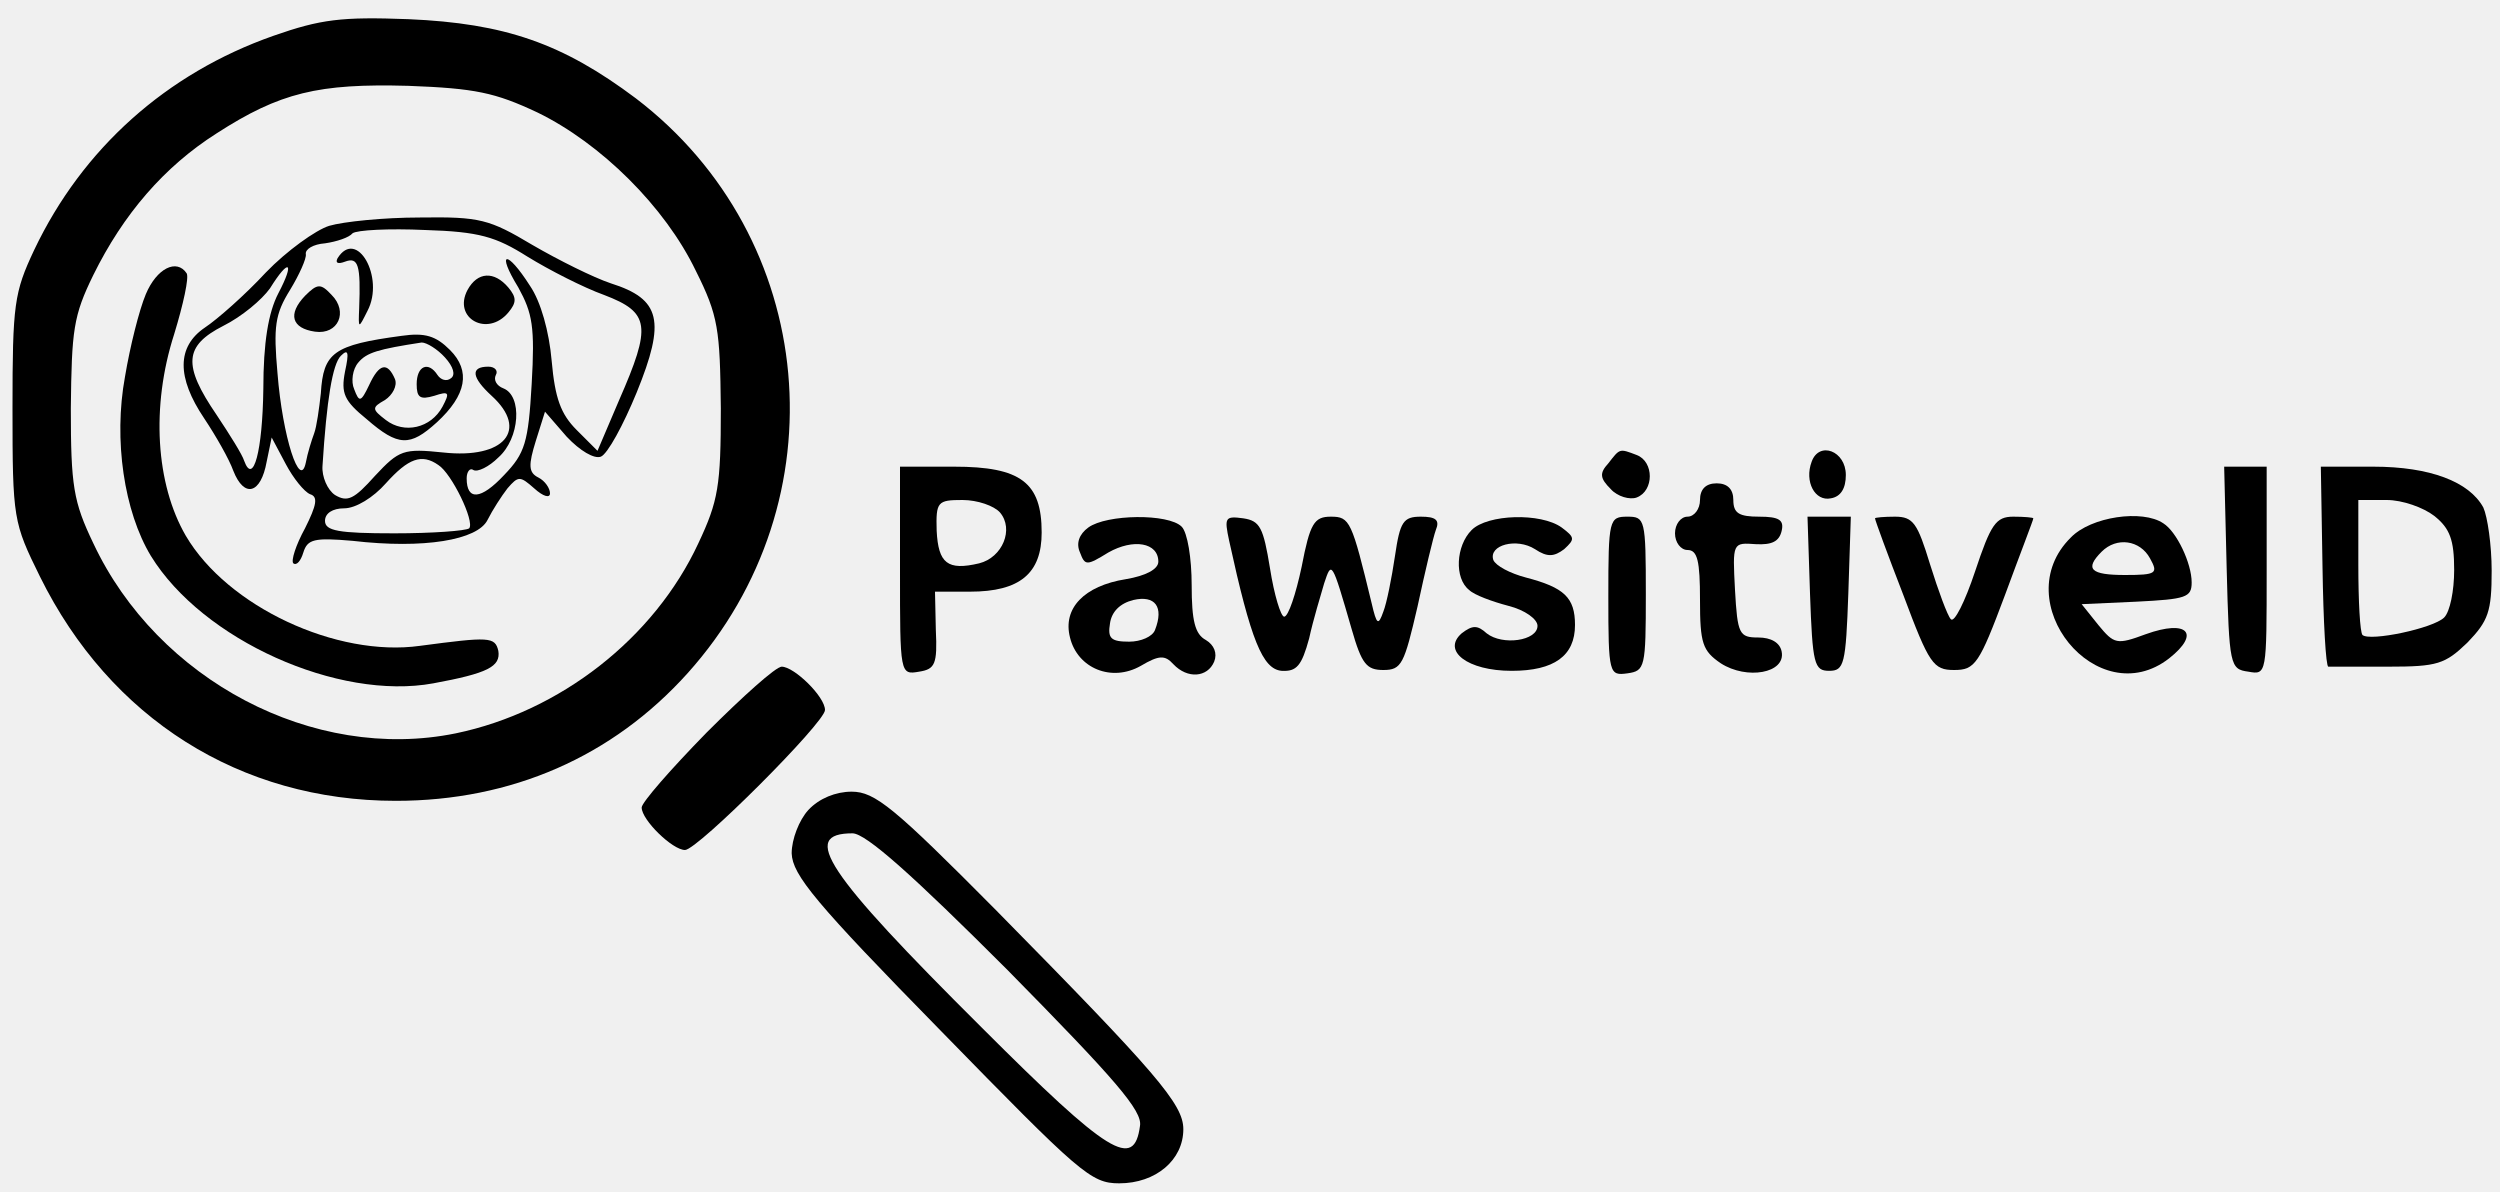
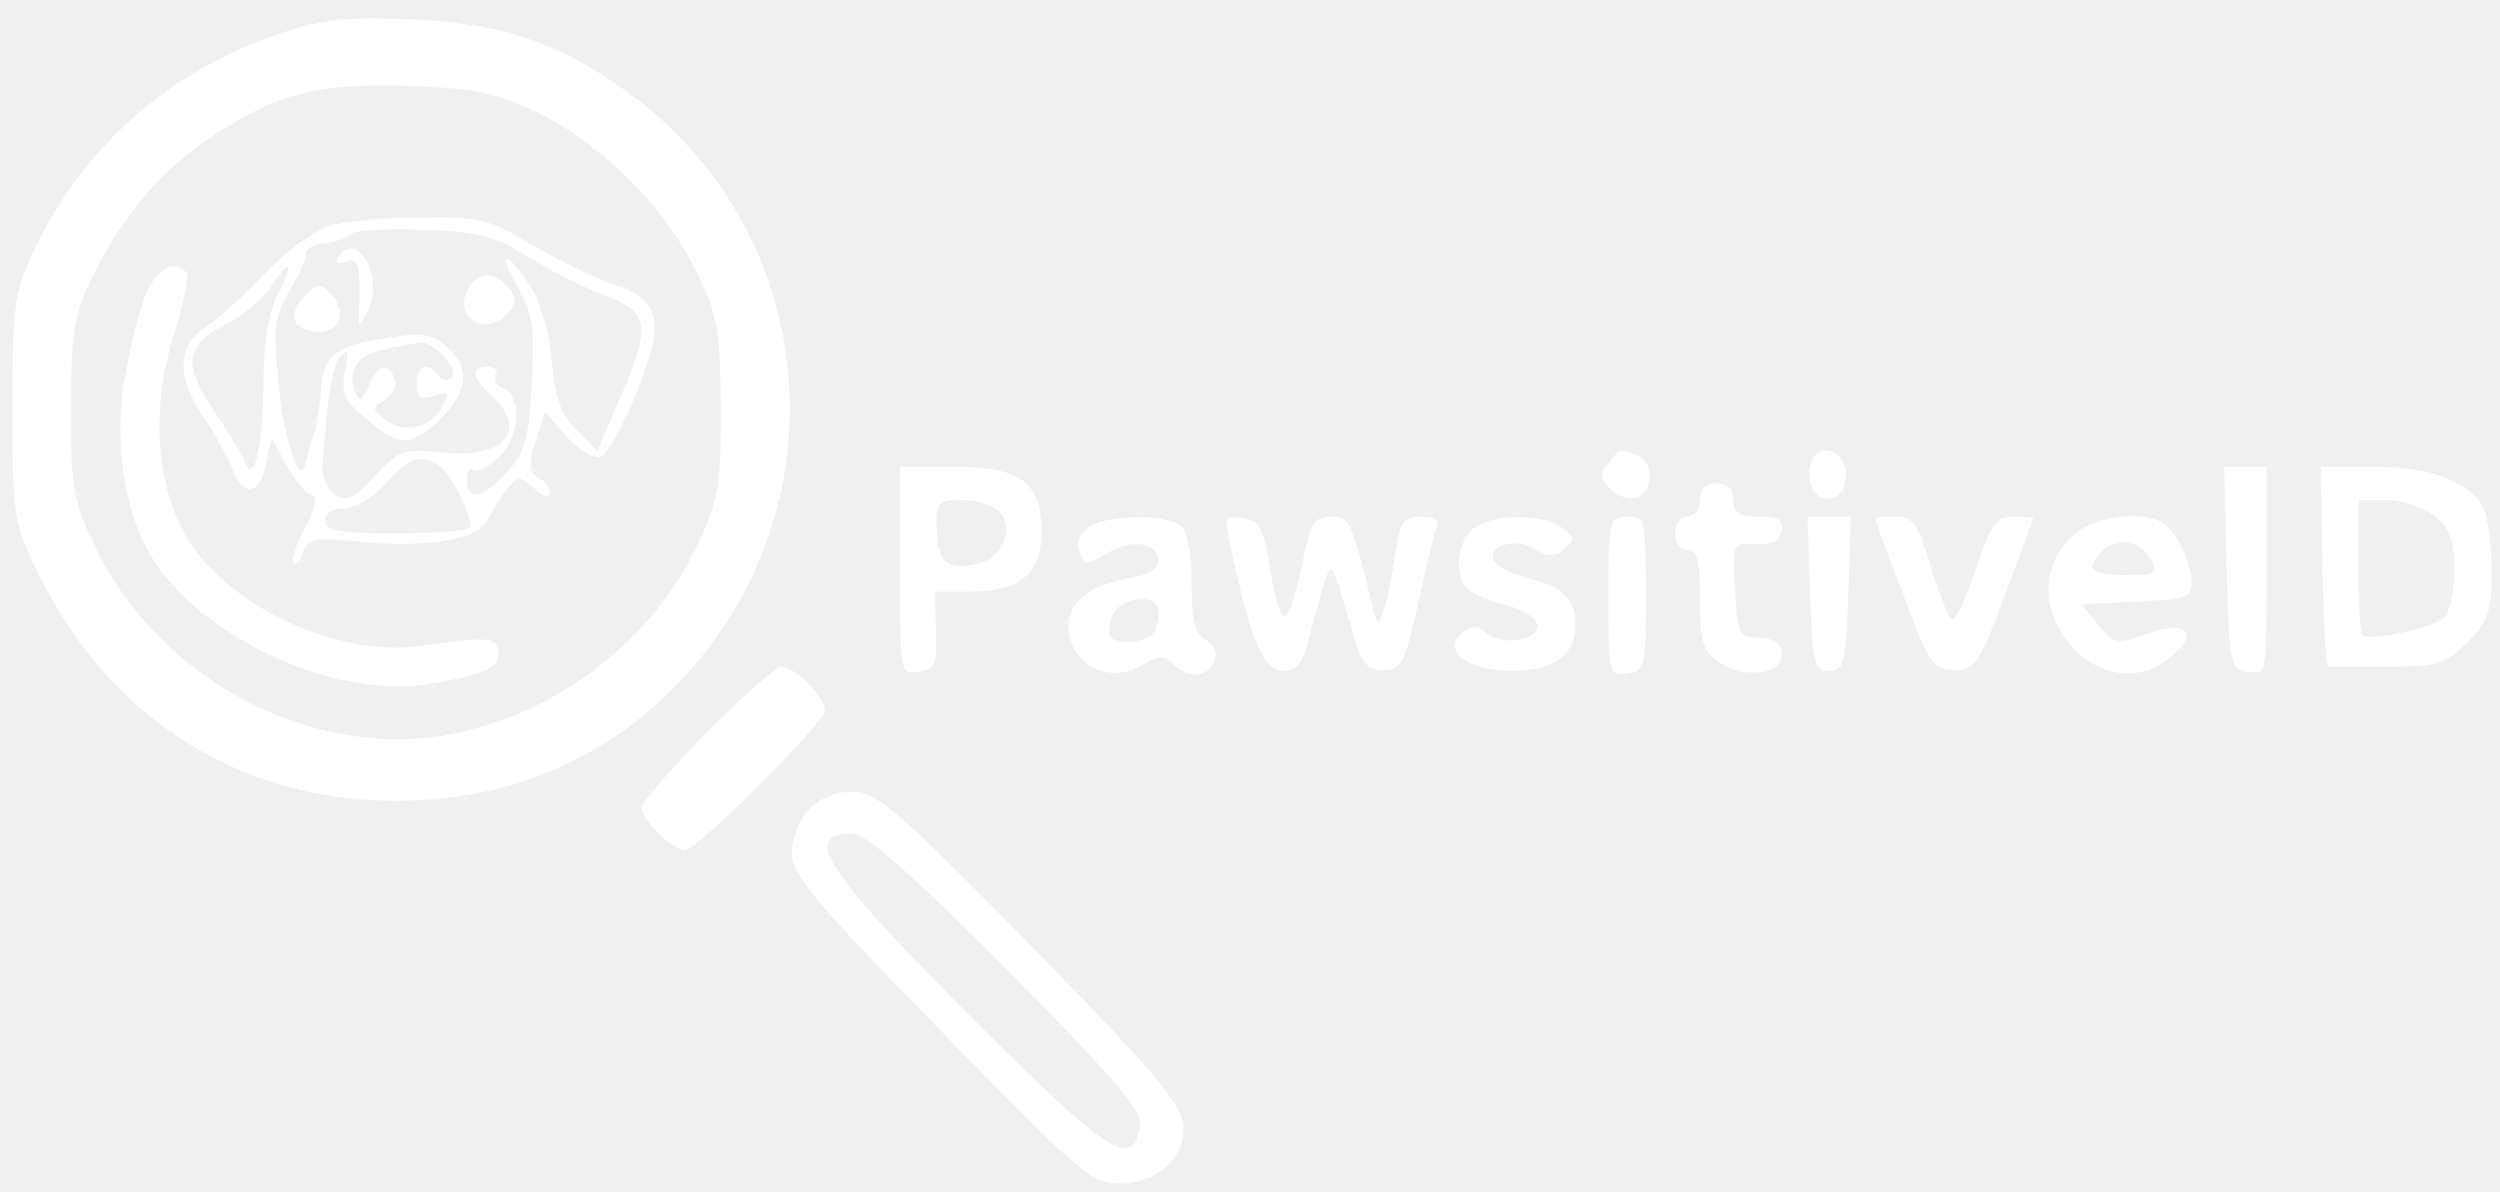
<svg xmlns="http://www.w3.org/2000/svg" version="1.0" width="300pt" height="143pt" viewBox="0 0 300 143" preserveAspectRatio="xMidYMid meet">
-   <g transform="translate(0,143) scale(0.1,-0.1)" fill="#000000" stroke="none">
+   <g transform="translate(0,143) scale(0.1,-0.1)" fill="#ffffff" stroke="none">
    <path d="M328 1387 c-128 -45 -229 -135 -287 -257 -24 -51 -26 -65 -26 -190 0 -133 1 -137 33 -202 84 -170 240 -269 427 -269 139 0 260 53 350 153 186 207 157 523 -62 690 -88 66 -157 90 -273 95 -80 3 -105 0 -162 -20z m317 -92 c76 -37 153 -113 190 -190 27 -54 29 -70 30 -165 0 -93 -3 -111 -27 -162 -53 -114 -166 -202 -291 -228 -171 -35 -358 64 -435 228 -24 50 -27 69 -27 162 1 94 3 111 27 160 36 73 85 130 148 170 76 49 122 60 230 57 80 -3 104 -8 155 -32z" />
    <path d="M395 1159 c-16 -5 -51 -30 -76 -56 -25 -27 -58 -56 -73 -66 -34 -23 -34 -60 -1 -109 14 -21 30 -49 35 -63 13 -33 33 -28 40 11 l6 29 17 -32 c9 -17 22 -33 29 -36 10 -3 8 -13 -6 -41 -11 -20 -17 -39 -14 -42 4 -3 9 3 12 13 5 16 13 18 59 14 86 -10 150 1 162 25 6 12 17 29 24 38 13 15 15 15 32 0 11 -10 19 -12 19 -6 0 6 -6 15 -14 19 -12 6 -12 15 -3 44 l11 35 26 -30 c16 -17 33 -27 41 -24 8 3 27 38 43 77 35 86 29 112 -31 131 -21 7 -63 28 -94 46 -52 31 -63 34 -135 33 -44 0 -92 -5 -109 -10z m238 -37 c26 -16 67 -37 92 -46 55 -21 57 -37 18 -126 l-26 -61 -25 25 c-19 19 -26 38 -30 83 -3 35 -13 71 -26 90 -28 44 -41 42 -14 -2 17 -31 20 -47 16 -116 -4 -70 -8 -83 -33 -109 -28 -30 -45 -31 -45 -4 0 8 4 13 8 10 5 -3 19 4 30 15 26 23 29 74 6 83 -8 3 -12 10 -9 16 3 5 -1 10 -9 10 -22 0 -20 -13 4 -35 45 -41 15 -76 -58 -68 -48 5 -53 3 -82 -28 -25 -28 -33 -32 -48 -23 -9 6 -16 22 -15 35 5 79 12 122 22 132 9 9 10 4 5 -19 -5 -26 -1 -35 26 -57 38 -33 52 -33 84 -4 36 33 41 62 16 87 -17 17 -30 21 -58 17 -82 -11 -94 -20 -97 -69 -2 -18 -5 -40 -8 -48 -3 -8 -8 -24 -10 -35 -7 -34 -28 31 -34 107 -5 56 -3 71 15 100 11 18 20 38 19 43 -1 6 9 12 23 13 14 2 29 7 33 12 5 4 44 6 87 4 65 -2 85 -8 123 -32z m-299 -44 c-12 -23 -18 -59 -18 -115 -1 -74 -12 -116 -23 -86 -2 7 -17 31 -33 55 -41 60 -39 83 8 107 22 11 46 31 56 45 23 37 30 32 10 -6z m200 -77 c10 -11 13 -21 7 -25 -5 -4 -12 -2 -16 4 -11 17 -25 11 -25 -11 0 -16 4 -19 21 -14 18 6 19 4 10 -13 -14 -26 -46 -33 -68 -16 -17 13 -17 15 -1 24 9 6 15 17 12 25 -9 21 -19 19 -31 -7 -10 -21 -12 -21 -18 -5 -4 9 -2 24 5 32 10 12 24 16 76 24 6 0 19 -8 28 -18z m-8 -129 c16 -10 44 -68 37 -76 -4 -3 -44 -6 -90 -6 -67 0 -83 3 -83 15 0 9 9 15 23 15 14 0 35 13 50 30 27 30 43 36 63 22z" />
    <path d="M405 1120 c-3 -6 1 -7 9 -4 16 6 19 -4 17 -56 -1 -25 -1 -25 10 -3 21 40 -13 100 -36 63z" />
    <path d="M561 1082 c-18 -34 24 -57 49 -27 10 12 10 18 0 30 -17 20 -37 19 -49 -3z" />
    <path d="M366 1075 c-21 -22 -16 -39 12 -43 28 -4 40 24 20 44 -13 14 -17 14 -32 -1z" />
    <path d="M175 1077 c-8 -19 -19 -63 -25 -99 -14 -76 -1 -162 31 -215 62 -101 225 -174 339 -153 65 12 81 20 78 39 -4 17 -11 17 -94 6 -100 -14 -231 47 -281 132 -36 62 -42 155 -14 242 11 36 18 68 15 73 -12 18 -36 6 -49 -25z" />
    <path d="M1930 874 c-11 -12 -10 -18 3 -31 8 -9 23 -13 31 -10 21 8 21 43 0 51 -21 8 -20 8 -34 -10z" />
    <path d="M2174 876 c-9 -24 4 -48 23 -44 12 2 18 12 18 28 0 29 -32 41 -41 16z" />
    <path d="M1080 745 c0 -124 0 -125 23 -121 19 3 22 9 20 50 l-1 46 42 0 c60 0 86 22 86 71 0 60 -25 79 -105 79 l-65 0 0 -125z m120 70 c17 -20 3 -54 -25 -61 -38 -9 -49 0 -51 39 -1 35 1 37 31 37 18 0 38 -7 45 -15z" />
    <path d="M2672 748 c3 -117 4 -121 26 -124 22 -4 22 -3 22 121 l0 125 -25 0 -26 0 3 -122z" />
    <path d="M2787 750 c1 -66 4 -120 7 -120 3 0 36 0 72 0 59 0 68 3 95 29 25 26 29 37 29 86 0 31 -5 65 -10 76 -17 31 -64 49 -132 49 l-63 0 2 -120z m134 61 c19 -15 24 -29 24 -65 0 -25 -5 -50 -12 -57 -13 -13 -89 -29 -98 -21 -3 3 -5 41 -5 84 l0 78 34 0 c19 0 44 -9 57 -19z" />
    <path d="M2040 830 c0 -11 -7 -20 -15 -20 -8 0 -15 -9 -15 -20 0 -11 7 -20 15 -20 12 0 15 -13 15 -60 0 -52 3 -61 25 -76 31 -20 78 -12 73 14 -2 11 -13 17 -28 17 -23 0 -25 4 -28 57 -3 57 -3 57 25 55 19 -1 28 3 31 16 3 13 -3 17 -27 17 -24 0 -31 4 -31 20 0 13 -7 20 -20 20 -13 0 -20 -7 -20 -20z" />
    <path d="M1306 797 c-11 -8 -15 -19 -10 -30 6 -16 8 -16 34 0 30 17 60 12 60 -11 0 -9 -15 -17 -39 -21 -50 -8 -76 -35 -67 -70 9 -37 50 -54 85 -34 22 13 29 13 39 2 17 -18 41 -16 49 3 4 10 0 20 -10 26 -13 7 -17 23 -17 66 0 32 -5 63 -12 70 -16 16 -90 15 -112 -1z m80 -123 c-3 -8 -17 -14 -31 -14 -22 0 -26 4 -23 22 2 14 12 24 28 28 26 6 37 -8 26 -36z" />
    <path d="M1475 781 c26 -119 40 -154 63 -156 18 -1 24 6 33 39 5 23 14 52 18 66 9 27 9 28 33 -55 12 -42 18 -49 38 -49 22 0 25 7 41 76 9 42 19 84 22 92 5 12 0 16 -18 16 -21 0 -25 -6 -31 -47 -4 -27 -10 -57 -14 -67 -6 -17 -8 -16 -14 10 -24 99 -26 104 -49 104 -20 0 -25 -8 -35 -60 -7 -33 -16 -60 -21 -60 -4 0 -12 26 -17 58 -8 49 -12 57 -32 60 -22 3 -23 1 -17 -27z" />
    <path d="M1766 794 c-19 -19 -21 -58 -3 -72 6 -6 28 -14 47 -19 20 -5 35 -16 35 -24 0 -18 -42 -24 -61 -9 -11 10 -17 10 -30 0 -24 -21 7 -45 60 -45 51 0 76 18 76 55 0 33 -13 45 -59 57 -19 5 -36 14 -39 21 -6 18 28 27 50 13 15 -10 23 -9 35 0 13 12 13 14 -3 26 -25 18 -89 16 -108 -3z" />
    <path d="M1930 714 c0 -93 1 -95 23 -92 21 3 22 7 22 95 0 90 -1 93 -22 93 -22 0 -23 -3 -23 -96z" />
    <path d="M2172 718 c3 -85 5 -93 23 -93 18 0 20 8 23 93 l3 92 -26 0 -26 0 3 -92z" />
    <path d="M2250 808 c0 -2 15 -43 34 -92 31 -83 36 -90 61 -90 25 0 30 7 61 90 18 49 34 90 34 92 0 1 -11 2 -24 2 -21 0 -27 -9 -46 -66 -12 -36 -25 -62 -29 -57 -4 4 -15 34 -25 66 -15 49 -20 57 -42 57 -13 0 -24 -1 -24 -2z" />
    <path d="M2485 785 c-78 -77 32 -212 118 -145 38 30 22 47 -28 29 -35 -13 -38 -12 -57 11 l-20 25 66 3 c59 3 66 5 66 23 0 23 -18 61 -34 71 -25 17 -87 8 -111 -17z m95 -25 c10 -18 8 -20 -30 -20 -41 0 -49 7 -28 28 18 18 46 14 58 -8z" />
    <path d="M848 551 c-43 -44 -78 -84 -78 -90 0 -15 37 -51 52 -51 15 0 168 153 168 168 0 16 -37 52 -52 52 -7 0 -47 -36 -90 -79z" />
    <path d="M970 458 c-11 -12 -20 -35 -20 -52 1 -26 28 -59 179 -213 167 -171 180 -183 214 -183 44 0 77 28 77 65 0 30 -32 67 -225 263 -122 123 -145 142 -173 142 -19 0 -39 -8 -52 -22z m239 -192 c130 -132 162 -169 159 -187 -7 -53 -37 -35 -190 118 -188 187 -218 233 -155 233 16 0 72 -50 186 -164z" />
  </g>
</svg>
